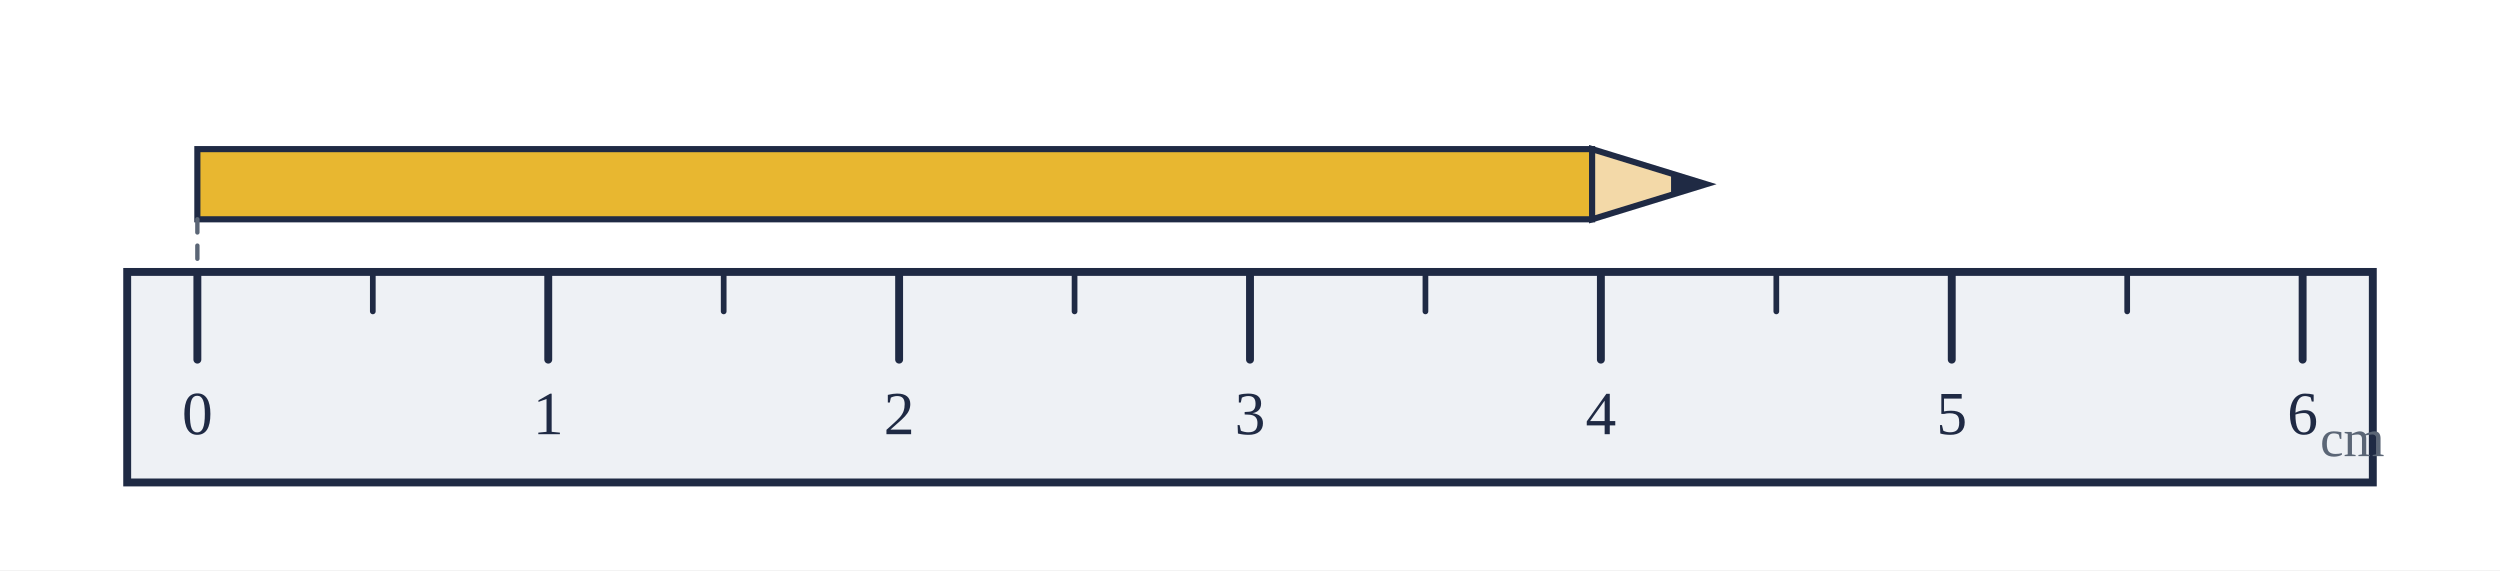
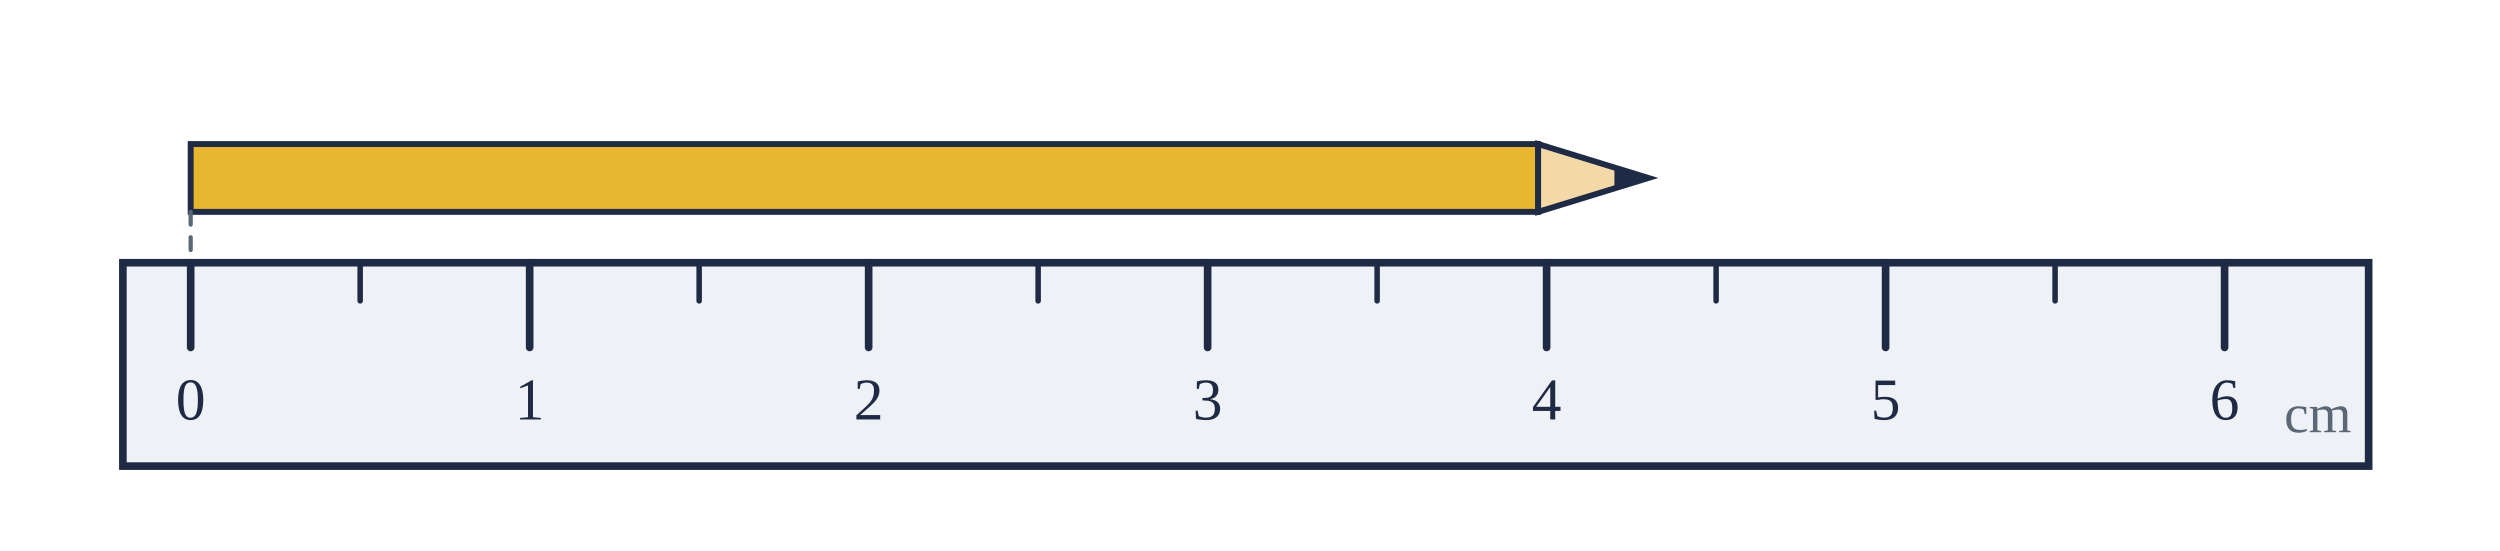
- <svg xmlns="http://www.w3.org/2000/svg" viewBox="0 0 570 130" width="570" height="130">
-   <rect width="570" height="130" fill="#fff" />
+ <svg xmlns="http://www.w3.org/2000/svg" viewBox="0 0 590 130" width="590" height="130">
+   <rect width="590" height="130" fill="#fff" />
  <rect x="45.0" y="34.0" width="318.0" height="16" fill="#e8b730" stroke="#1f2a44" stroke-width="1.4" />
  <polygon points="363.0,34.0 389.0,42.0 363.0,50.0" fill="#f3d9a8" stroke="#1f2a44" stroke-width="1.4" />
  <polygon points="381.0,39.0 389.0,42.0 381.0,45.0" fill="#1f2a44" />
  <line x1="45.0" y1="50.0" x2="45.0" y2="62.0" stroke="#5b6676" stroke-width="1" stroke-linecap="round" stroke-dasharray="3 3" />
-   <rect x="29.0" y="62.0" width="512" height="48" fill="#eef1f5" stroke="#1f2a44" stroke-width="1.8" />
+   <rect x="29.0" y="62.0" width="530" height="48" fill="#eef1f5" stroke="#1f2a44" stroke-width="1.8" />
  <line x1="45.0" y1="62.0" x2="45.0" y2="82.0" stroke="#1f2a44" stroke-width="1.8" stroke-linecap="round" />
  <text x="45.0" y="99.0" text-anchor="middle" font-size="14" fill="#1f2a44" font-weight="normal" font-family="'Times New Roman',Times,serif">0</text>
  <line x1="85.0" y1="62.0" x2="85.0" y2="71.0" stroke="#1f2a44" stroke-width="1.3" stroke-linecap="round" />
  <line x1="125.0" y1="62.0" x2="125.0" y2="82.0" stroke="#1f2a44" stroke-width="1.8" stroke-linecap="round" />
  <text x="125.0" y="99.0" text-anchor="middle" font-size="14" fill="#1f2a44" font-weight="normal" font-family="'Times New Roman',Times,serif">1</text>
  <line x1="165.0" y1="62.0" x2="165.0" y2="71.0" stroke="#1f2a44" stroke-width="1.3" stroke-linecap="round" />
  <line x1="205.0" y1="62.0" x2="205.0" y2="82.0" stroke="#1f2a44" stroke-width="1.8" stroke-linecap="round" />
  <text x="205.0" y="99.0" text-anchor="middle" font-size="14" fill="#1f2a44" font-weight="normal" font-family="'Times New Roman',Times,serif">2</text>
  <line x1="245.0" y1="62.0" x2="245.0" y2="71.0" stroke="#1f2a44" stroke-width="1.3" stroke-linecap="round" />
  <line x1="285.0" y1="62.0" x2="285.0" y2="82.0" stroke="#1f2a44" stroke-width="1.8" stroke-linecap="round" />
  <text x="285.0" y="99.0" text-anchor="middle" font-size="14" fill="#1f2a44" font-weight="normal" font-family="'Times New Roman',Times,serif">3</text>
  <line x1="325.0" y1="62.0" x2="325.0" y2="71.0" stroke="#1f2a44" stroke-width="1.3" stroke-linecap="round" />
  <line x1="365.0" y1="62.0" x2="365.0" y2="82.0" stroke="#1f2a44" stroke-width="1.8" stroke-linecap="round" />
  <text x="365.0" y="99.0" text-anchor="middle" font-size="14" fill="#1f2a44" font-weight="normal" font-family="'Times New Roman',Times,serif">4</text>
  <line x1="405.0" y1="62.0" x2="405.0" y2="71.0" stroke="#1f2a44" stroke-width="1.3" stroke-linecap="round" />
  <line x1="445.0" y1="62.0" x2="445.0" y2="82.0" stroke="#1f2a44" stroke-width="1.8" stroke-linecap="round" />
  <text x="445.0" y="99.0" text-anchor="middle" font-size="14" fill="#1f2a44" font-weight="normal" font-family="'Times New Roman',Times,serif">5</text>
  <line x1="485.0" y1="62.0" x2="485.0" y2="71.0" stroke="#1f2a44" stroke-width="1.3" stroke-linecap="round" />
  <line x1="525.0" y1="62.0" x2="525.0" y2="82.0" stroke="#1f2a44" stroke-width="1.8" stroke-linecap="round" />
  <text x="525.0" y="99.0" text-anchor="middle" font-size="14" fill="#1f2a44" font-weight="normal" font-family="'Times New Roman',Times,serif">6</text>
-   <text x="529.0" y="104.0" text-anchor="start" font-size="12" fill="#5b6676" font-weight="normal" font-family="'Times New Roman',Times,serif">cm</text>
+   <text x="547.0" y="102.0" text-anchor="middle" font-size="13" fill="#5b6676" font-weight="normal" font-family="'Times New Roman',Times,serif">cm</text>
</svg>
